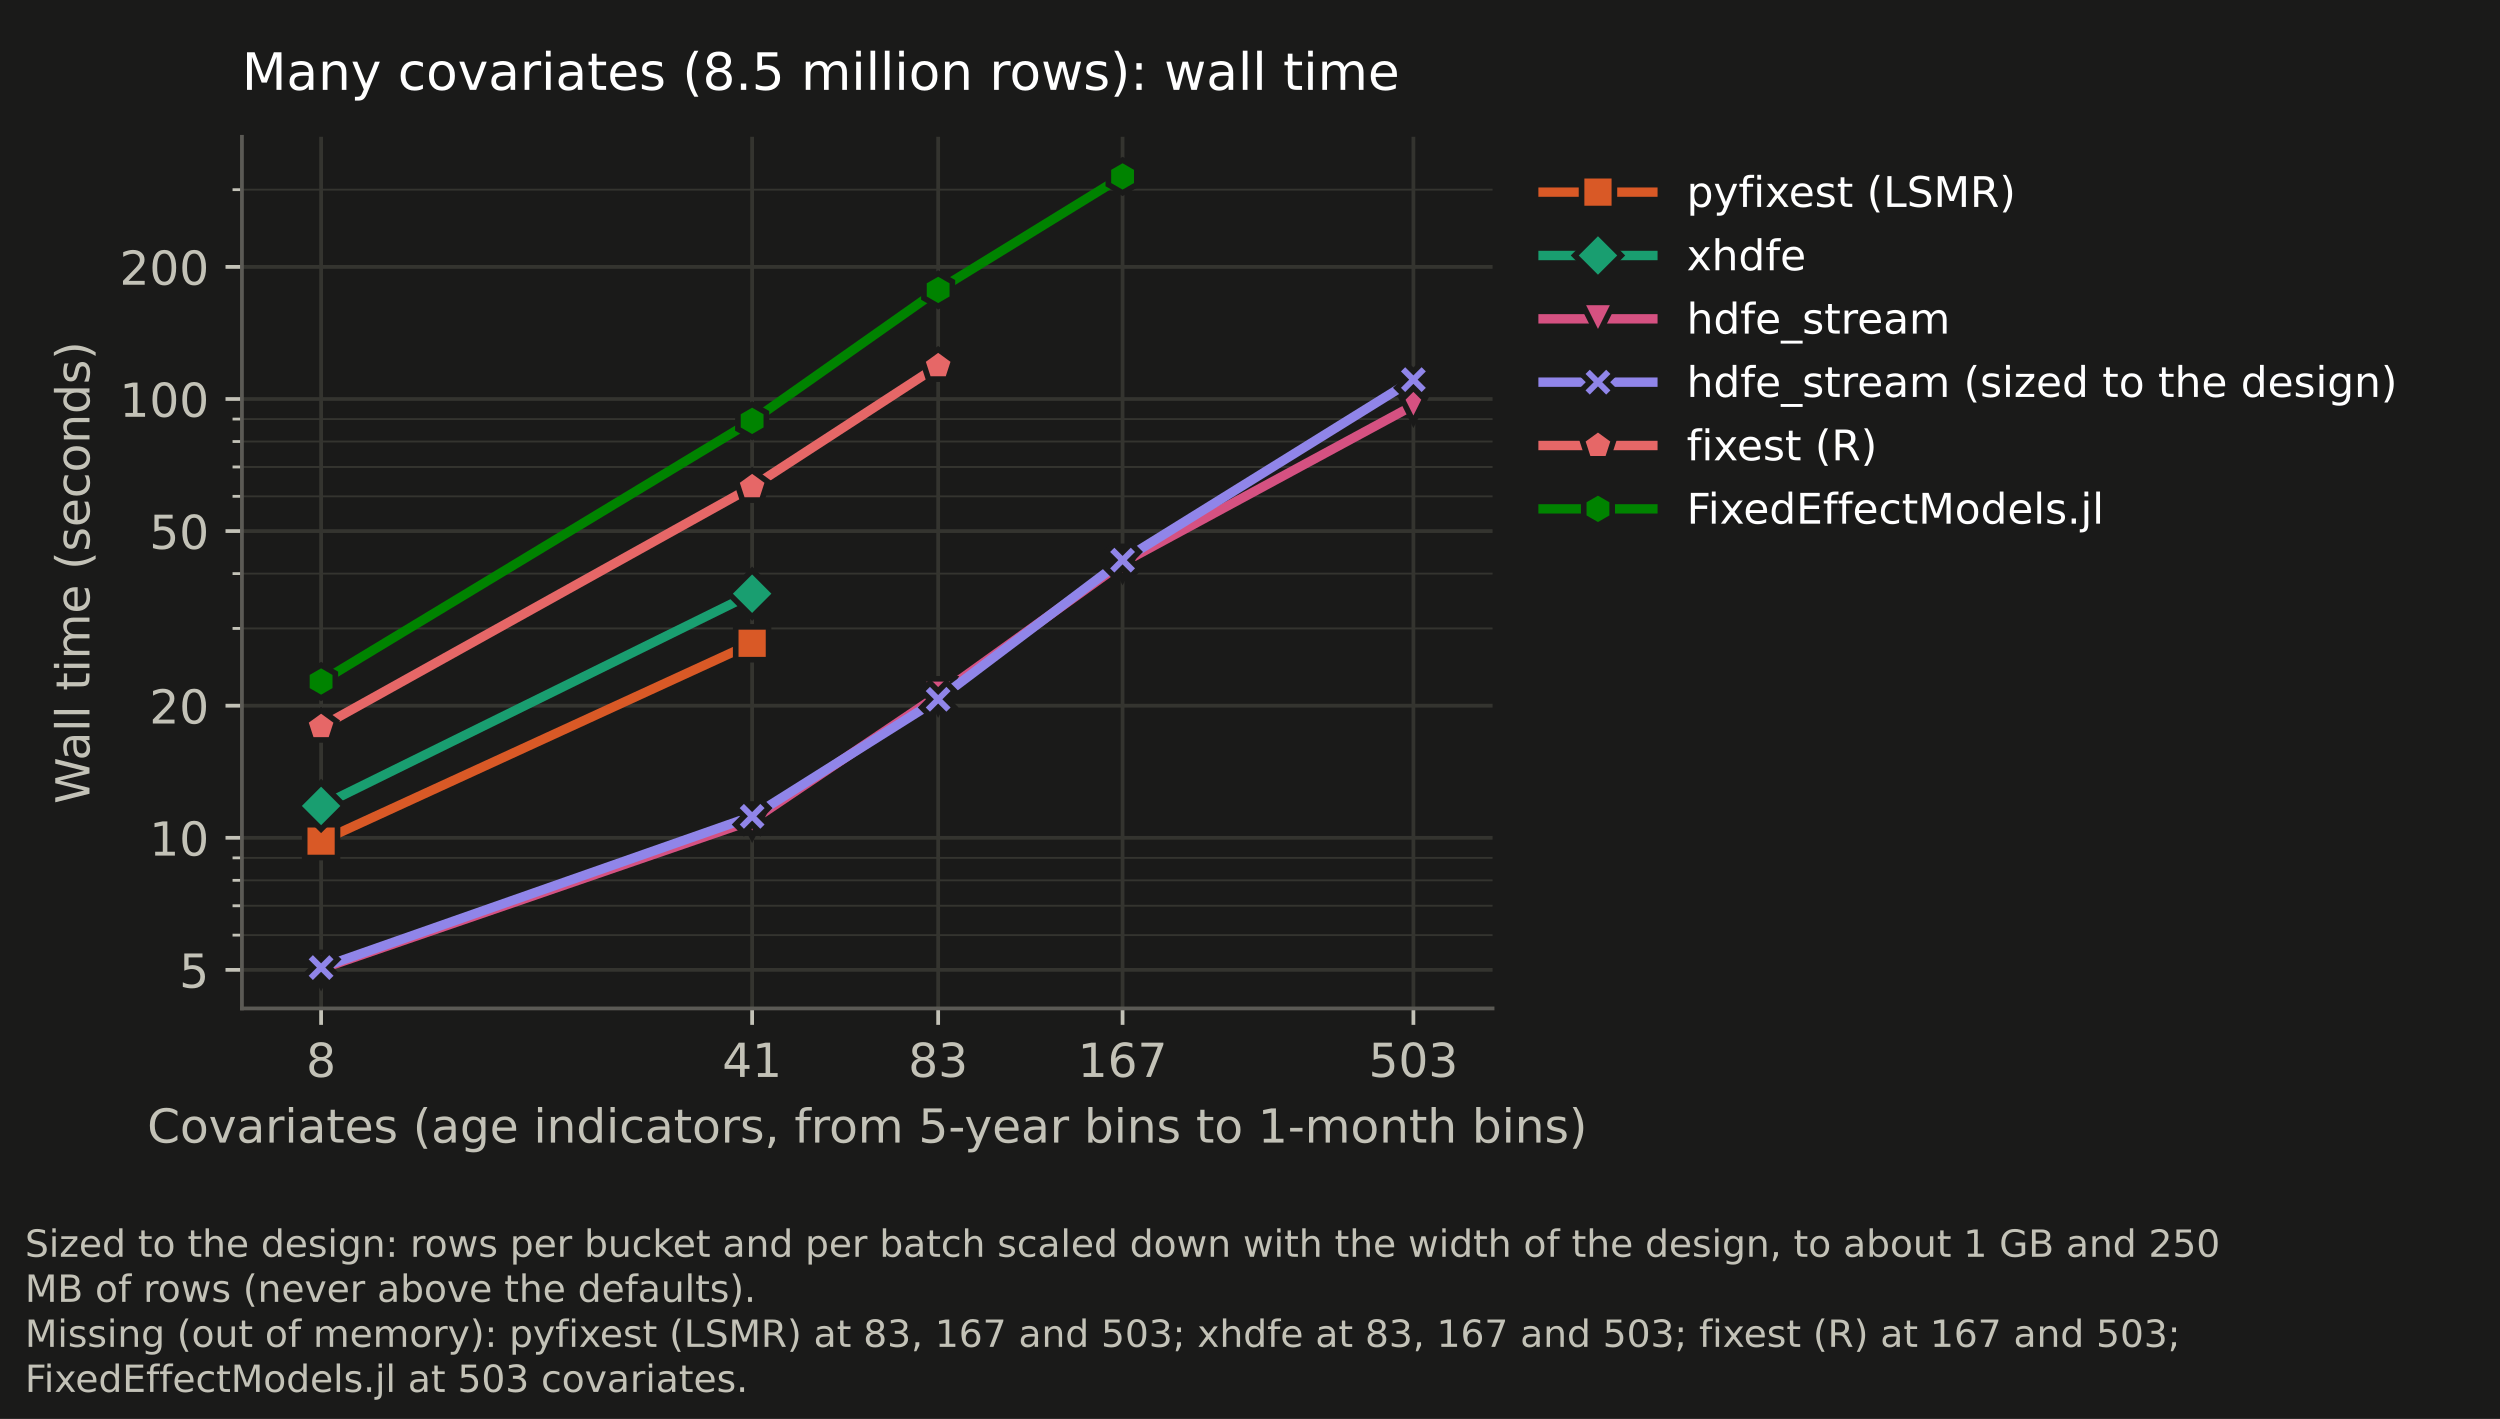
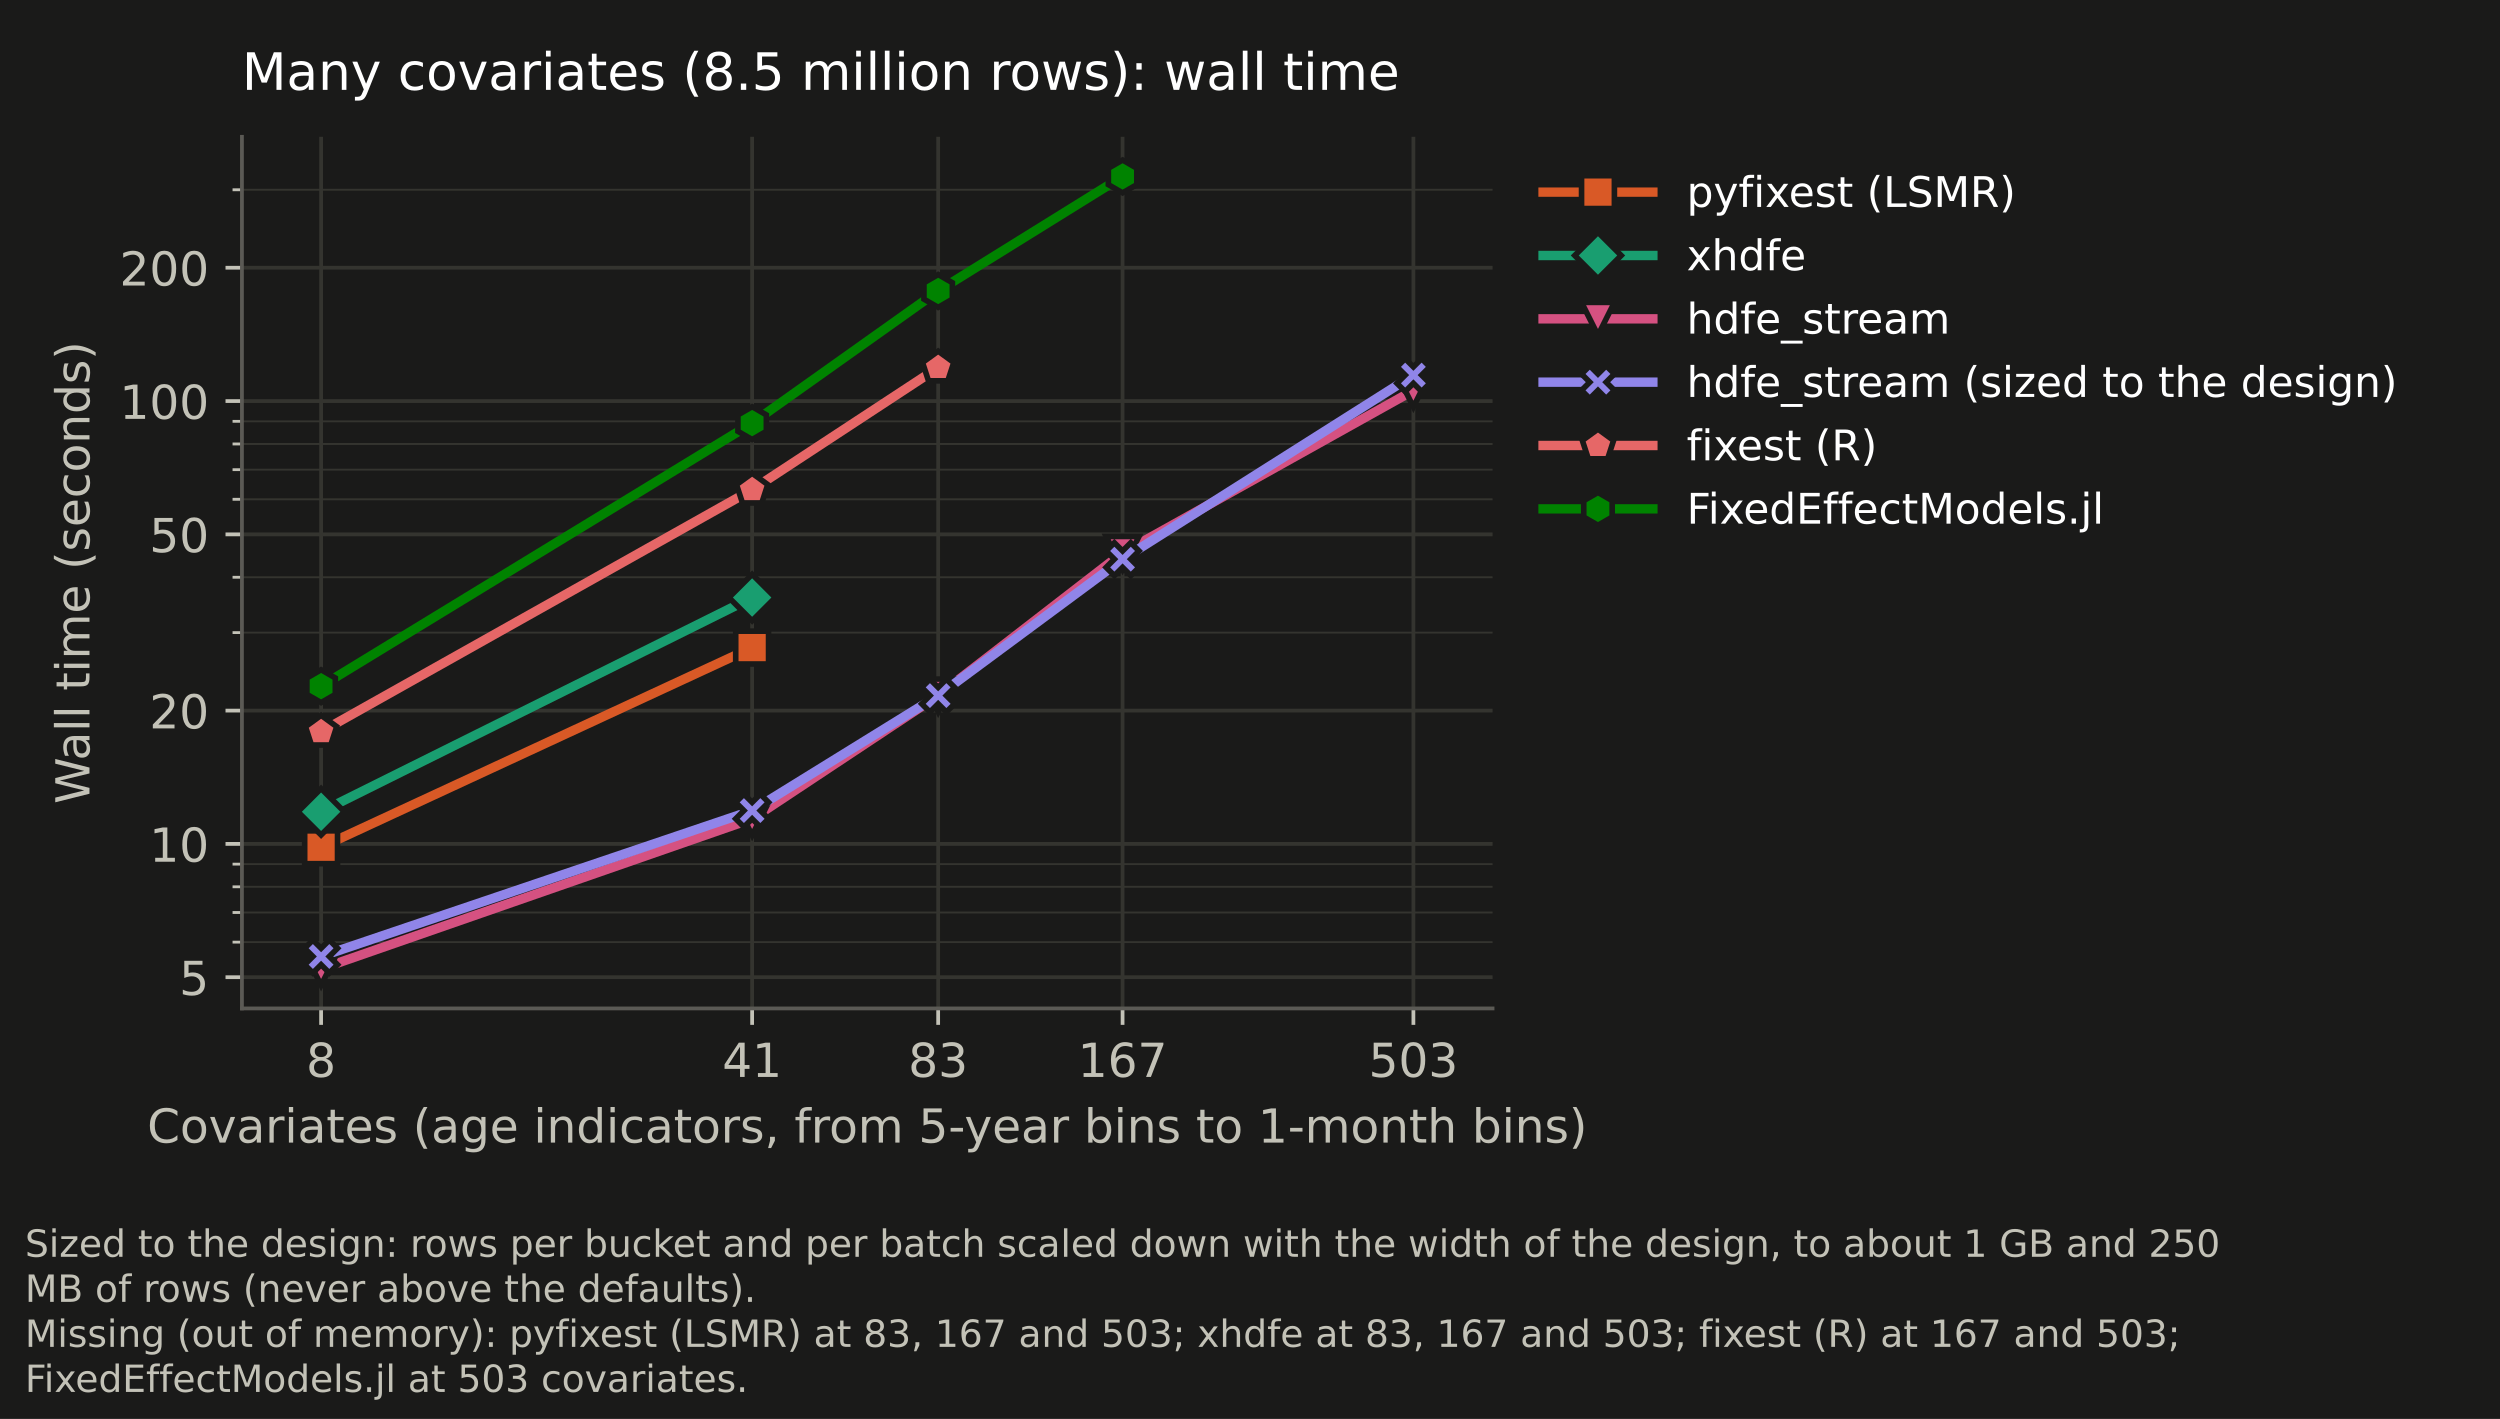
<svg xmlns="http://www.w3.org/2000/svg" xmlns:xlink="http://www.w3.org/1999/xlink" width="532.8pt" height="302.4pt" viewBox="0 0 532.8 302.4" version="1.1">
  <defs>
    <style type="text/css">*{stroke-linejoin: round; stroke-linecap: butt}</style>
  </defs>
  <g id="figure_1">
    <g id="patch_1">
      <path d="M 0 302.4  L 532.8 302.4  L 532.8 0  L 0 0  z " style="fill: #1a1a19" />
    </g>
    <g id="axes_1">
      <g id="patch_2">
        <path d="M 51.562 214.918  L 318.093 214.918  L 318.093 29.157  L 51.562 29.157  z " style="fill: #1a1a19" />
      </g>
      <g id="matplotlib.axis_1">
        <g id="xtick_1">
          <g id="line2d_1">
            <path d="M 68.432 214.918  L 68.432 29.157  " clip-path="url(#p03c6404859)" style="fill: none; stroke: #34342f; stroke-width: 0.8; stroke-linecap: square" />
          </g>
          <g id="line2d_2">
            <defs>
              <path id="m5e53d894cf" d="M 0 0  L 0 3.5  " style="stroke: #c3c2b7; stroke-width: 0.8" />
            </defs>
            <g>
              <use xlink:href="#m5e53d894cf" x="68.432" y="214.918" style="fill: #c3c2b7; stroke: #c3c2b7; stroke-width: 0.8" />
            </g>
          </g>
          <g id="text_1">
            <text style="font-size: 10px; font-family: 'DejaVu Sans', 'Bitstream Vera Sans', 'Computer Modern Sans Serif', 'Lucida Grande', 'Verdana', 'Geneva', 'Lucid', 'Arial', 'Helvetica', 'Avant Garde', sans-serif; text-anchor: middle; fill: #c3c2b7" x="68.432" y="229.515" transform="rotate(-0 68.43244 229.5153)">8</text>
          </g>
        </g>
        <g id="xtick_2">
          <g id="line2d_3">
            <path d="M 160.294 214.918  L 160.294 29.157  " clip-path="url(#p03c6404859)" style="fill: none; stroke: #34342f; stroke-width: 0.8; stroke-linecap: square" />
          </g>
          <g id="line2d_4">
            <g>
              <use xlink:href="#m5e53d894cf" x="160.294" y="214.918" style="fill: #c3c2b7; stroke: #c3c2b7; stroke-width: 0.8" />
            </g>
          </g>
          <g id="text_2">
            <text style="font-size: 10px; font-family: 'DejaVu Sans', 'Bitstream Vera Sans', 'Computer Modern Sans Serif', 'Lucida Grande', 'Verdana', 'Geneva', 'Lucid', 'Arial', 'Helvetica', 'Avant Garde', sans-serif; text-anchor: middle; fill: #c3c2b7" x="160.294" y="229.515" transform="rotate(-0 160.2935 229.5153)">41</text>
          </g>
        </g>
        <g id="xtick_3">
          <g id="line2d_5">
            <path d="M 199.94 214.918  L 199.94 29.157  " clip-path="url(#p03c6404859)" style="fill: none; stroke: #34342f; stroke-width: 0.8; stroke-linecap: square" />
          </g>
          <g id="line2d_6">
            <g>
              <use xlink:href="#m5e53d894cf" x="199.94" y="214.918" style="fill: #c3c2b7; stroke: #c3c2b7; stroke-width: 0.8" />
            </g>
          </g>
          <g id="text_3">
            <text style="font-size: 10px; font-family: 'DejaVu Sans', 'Bitstream Vera Sans', 'Computer Modern Sans Serif', 'Lucida Grande', 'Verdana', 'Geneva', 'Lucid', 'Arial', 'Helvetica', 'Avant Garde', sans-serif; text-anchor: middle; fill: #c3c2b7" x="199.94" y="229.515" transform="rotate(-0 199.9396 229.5153)">83</text>
          </g>
        </g>
        <g id="xtick_4">
          <g id="line2d_7">
            <path d="M 239.242 214.918  L 239.242 29.157  " clip-path="url(#p03c6404859)" style="fill: none; stroke: #34342f; stroke-width: 0.8; stroke-linecap: square" />
          </g>
          <g id="line2d_8">
            <g>
              <use xlink:href="#m5e53d894cf" x="239.242" y="214.918" style="fill: #c3c2b7; stroke: #c3c2b7; stroke-width: 0.8" />
            </g>
          </g>
          <g id="text_4">
            <text style="font-size: 10px; font-family: 'DejaVu Sans', 'Bitstream Vera Sans', 'Computer Modern Sans Serif', 'Lucida Grande', 'Verdana', 'Geneva', 'Lucid', 'Arial', 'Helvetica', 'Avant Garde', sans-serif; text-anchor: middle; fill: #c3c2b7" x="239.242" y="229.515" transform="rotate(-0 239.2418 229.5153)">167</text>
          </g>
        </g>
        <g id="xtick_5">
          <g id="line2d_9">
            <path d="M 301.223 214.918  L 301.223 29.157  " clip-path="url(#p03c6404859)" style="fill: none; stroke: #34342f; stroke-width: 0.8; stroke-linecap: square" />
          </g>
          <g id="line2d_10">
            <g>
              <use xlink:href="#m5e53d894cf" x="301.223" y="214.918" style="fill: #c3c2b7; stroke: #c3c2b7; stroke-width: 0.8" />
            </g>
          </g>
          <g id="text_5">
            <text style="font-size: 10px; font-family: 'DejaVu Sans', 'Bitstream Vera Sans', 'Computer Modern Sans Serif', 'Lucida Grande', 'Verdana', 'Geneva', 'Lucid', 'Arial', 'Helvetica', 'Avant Garde', sans-serif; text-anchor: middle; fill: #c3c2b7" x="301.223" y="229.515" transform="rotate(-0 301.2232 229.5153)">503</text>
          </g>
        </g>
        <g id="text_6">
          <text style="font-size: 10px; font-family: 'DejaVu Sans', 'Bitstream Vera Sans', 'Computer Modern Sans Serif', 'Lucida Grande', 'Verdana', 'Geneva', 'Lucid', 'Arial', 'Helvetica', 'Avant Garde', sans-serif; text-anchor: middle; fill: #c3c2b7" x="184.828" y="243.516" transform="rotate(-0 184.8278 243.5161)">Covariates (age indicators, from 5-year bins to 1-month bins)</text>
        </g>
      </g>
      <g id="matplotlib.axis_2">
        <g id="ytick_1">
          <g id="line2d_11">
-             <path d="M 51.562 206.701  L 318.093 206.701  " clip-path="url(#p03c6404859)" style="fill: none; stroke: #34342f; stroke-width: 0.8; stroke-linecap: square" />
+             <path d="M 51.562 208.263  L 318.093 208.263  " clip-path="url(#p03c6404859)" style="fill: none; stroke: #34342f; stroke-width: 0.8; stroke-linecap: square" />
          </g>
          <g id="line2d_12">
            <defs>
              <path id="m9ad4db9a4c" d="M 0 0  L -3.5 0  " style="stroke: #c3c2b7; stroke-width: 0.8" />
            </defs>
            <g>
-               <use xlink:href="#m9ad4db9a4c" x="51.562" y="206.701" style="fill: #c3c2b7; stroke: #c3c2b7; stroke-width: 0.8" />
+               <use xlink:href="#m9ad4db9a4c" x="51.562" y="208.263" style="fill: #c3c2b7; stroke: #c3c2b7; stroke-width: 0.8" />
            </g>
          </g>
          <g id="text_7">
-             <text style="font-size: 10px; font-family: 'DejaVu Sans', 'Bitstream Vera Sans', 'Computer Modern Sans Serif', 'Lucida Grande', 'Verdana', 'Geneva', 'Lucid', 'Arial', 'Helvetica', 'Avant Garde', sans-serif; text-anchor: end; fill: #c3c2b7" x="44.562" y="210.5" transform="rotate(-0 44.56234 210.4996)">5</text>
+             <text style="font-size: 10px; font-family: 'DejaVu Sans', 'Bitstream Vera Sans', 'Computer Modern Sans Serif', 'Lucida Grande', 'Verdana', 'Geneva', 'Lucid', 'Arial', 'Helvetica', 'Avant Garde', sans-serif; text-anchor: end; fill: #c3c2b7" x="44.562" y="212.061" transform="rotate(-0 44.56234 212.0613)">5</text>
          </g>
        </g>
        <g id="ytick_2">
          <g id="line2d_13">
-             <path d="M 51.562 178.55  L 318.093 178.55  " clip-path="url(#p03c6404859)" style="fill: none; stroke: #34342f; stroke-width: 0.8; stroke-linecap: square" />
+             <path d="M 51.562 179.851  L 318.093 179.851  " clip-path="url(#p03c6404859)" style="fill: none; stroke: #34342f; stroke-width: 0.8; stroke-linecap: square" />
          </g>
          <g id="line2d_14">
            <g>
-               <use xlink:href="#m9ad4db9a4c" x="51.562" y="178.55" style="fill: #c3c2b7; stroke: #c3c2b7; stroke-width: 0.8" />
+               <use xlink:href="#m9ad4db9a4c" x="51.562" y="179.851" style="fill: #c3c2b7; stroke: #c3c2b7; stroke-width: 0.8" />
            </g>
          </g>
          <g id="text_8">
-             <text style="font-size: 10px; font-family: 'DejaVu Sans', 'Bitstream Vera Sans', 'Computer Modern Sans Serif', 'Lucida Grande', 'Verdana', 'Geneva', 'Lucid', 'Arial', 'Helvetica', 'Avant Garde', sans-serif; text-anchor: end; fill: #c3c2b7" x="44.562" y="182.349" transform="rotate(-0 44.56234 182.3486)">10</text>
+             <text style="font-size: 10px; font-family: 'DejaVu Sans', 'Bitstream Vera Sans', 'Computer Modern Sans Serif', 'Lucida Grande', 'Verdana', 'Geneva', 'Lucid', 'Arial', 'Helvetica', 'Avant Garde', sans-serif; text-anchor: end; fill: #c3c2b7" x="44.562" y="183.65" transform="rotate(-0 44.56234 183.6503)">10</text>
          </g>
        </g>
        <g id="ytick_3">
          <g id="line2d_15">
-             <path d="M 51.562 150.399  L 318.093 150.399  " clip-path="url(#p03c6404859)" style="fill: none; stroke: #34342f; stroke-width: 0.8; stroke-linecap: square" />
+             <path d="M 51.562 151.44  L 318.093 151.44  " clip-path="url(#p03c6404859)" style="fill: none; stroke: #34342f; stroke-width: 0.8; stroke-linecap: square" />
          </g>
          <g id="line2d_16">
            <g>
-               <use xlink:href="#m9ad4db9a4c" x="51.562" y="150.399" style="fill: #c3c2b7; stroke: #c3c2b7; stroke-width: 0.8" />
+               <use xlink:href="#m9ad4db9a4c" x="51.562" y="151.44" style="fill: #c3c2b7; stroke: #c3c2b7; stroke-width: 0.8" />
            </g>
          </g>
          <g id="text_9">
-             <text style="font-size: 10px; font-family: 'DejaVu Sans', 'Bitstream Vera Sans', 'Computer Modern Sans Serif', 'Lucida Grande', 'Verdana', 'Geneva', 'Lucid', 'Arial', 'Helvetica', 'Avant Garde', sans-serif; text-anchor: end; fill: #c3c2b7" x="44.562" y="154.198" transform="rotate(-0 44.56234 154.1975)">20</text>
+             <text style="font-size: 10px; font-family: 'DejaVu Sans', 'Bitstream Vera Sans', 'Computer Modern Sans Serif', 'Lucida Grande', 'Verdana', 'Geneva', 'Lucid', 'Arial', 'Helvetica', 'Avant Garde', sans-serif; text-anchor: end; fill: #c3c2b7" x="44.562" y="155.239" transform="rotate(-0 44.56234 155.2393)">20</text>
          </g>
        </g>
        <g id="ytick_4">
          <g id="line2d_17">
-             <path d="M 51.562 113.185  L 318.093 113.185  " clip-path="url(#p03c6404859)" style="fill: none; stroke: #34342f; stroke-width: 0.8; stroke-linecap: square" />
+             <path d="M 51.562 113.883  L 318.093 113.883  " clip-path="url(#p03c6404859)" style="fill: none; stroke: #34342f; stroke-width: 0.8; stroke-linecap: square" />
          </g>
          <g id="line2d_18">
            <g>
-               <use xlink:href="#m9ad4db9a4c" x="51.562" y="113.185" style="fill: #c3c2b7; stroke: #c3c2b7; stroke-width: 0.8" />
+               <use xlink:href="#m9ad4db9a4c" x="51.562" y="113.883" style="fill: #c3c2b7; stroke: #c3c2b7; stroke-width: 0.8" />
            </g>
          </g>
          <g id="text_10">
-             <text style="font-size: 10px; font-family: 'DejaVu Sans', 'Bitstream Vera Sans', 'Computer Modern Sans Serif', 'Lucida Grande', 'Verdana', 'Geneva', 'Lucid', 'Arial', 'Helvetica', 'Avant Garde', sans-serif; text-anchor: end; fill: #c3c2b7" x="44.562" y="116.984" transform="rotate(-0 44.56234 116.9839)">50</text>
+             <text style="font-size: 10px; font-family: 'DejaVu Sans', 'Bitstream Vera Sans', 'Computer Modern Sans Serif', 'Lucida Grande', 'Verdana', 'Geneva', 'Lucid', 'Arial', 'Helvetica', 'Avant Garde', sans-serif; text-anchor: end; fill: #c3c2b7" x="44.562" y="117.682" transform="rotate(-0 44.56234 117.6819)">50</text>
          </g>
        </g>
        <g id="ytick_5">
          <g id="line2d_19">
-             <path d="M 51.562 85.034  L 318.093 85.034  " clip-path="url(#p03c6404859)" style="fill: none; stroke: #34342f; stroke-width: 0.8; stroke-linecap: square" />
+             <path d="M 51.562 85.472  L 318.093 85.472  " clip-path="url(#p03c6404859)" style="fill: none; stroke: #34342f; stroke-width: 0.8; stroke-linecap: square" />
          </g>
          <g id="line2d_20">
            <g>
-               <use xlink:href="#m9ad4db9a4c" x="51.562" y="85.034" style="fill: #c3c2b7; stroke: #c3c2b7; stroke-width: 0.8" />
+               <use xlink:href="#m9ad4db9a4c" x="51.562" y="85.472" style="fill: #c3c2b7; stroke: #c3c2b7; stroke-width: 0.8" />
            </g>
          </g>
          <g id="text_11">
-             <text style="font-size: 10px; font-family: 'DejaVu Sans', 'Bitstream Vera Sans', 'Computer Modern Sans Serif', 'Lucida Grande', 'Verdana', 'Geneva', 'Lucid', 'Arial', 'Helvetica', 'Avant Garde', sans-serif; text-anchor: end; fill: #c3c2b7" x="44.562" y="88.833" transform="rotate(-0 44.56234 88.83284)">100</text>
+             <text style="font-size: 10px; font-family: 'DejaVu Sans', 'Bitstream Vera Sans', 'Computer Modern Sans Serif', 'Lucida Grande', 'Verdana', 'Geneva', 'Lucid', 'Arial', 'Helvetica', 'Avant Garde', sans-serif; text-anchor: end; fill: #c3c2b7" x="44.562" y="89.271" transform="rotate(-0 44.56234 89.2709)">100</text>
          </g>
        </g>
        <g id="ytick_6">
          <g id="line2d_21">
-             <path d="M 51.562 56.883  L 318.093 56.883  " clip-path="url(#p03c6404859)" style="fill: none; stroke: #34342f; stroke-width: 0.8; stroke-linecap: square" />
+             <path d="M 51.562 57.061  L 318.093 57.061  " clip-path="url(#p03c6404859)" style="fill: none; stroke: #34342f; stroke-width: 0.8; stroke-linecap: square" />
          </g>
          <g id="line2d_22">
            <g>
-               <use xlink:href="#m9ad4db9a4c" x="51.562" y="56.883" style="fill: #c3c2b7; stroke: #c3c2b7; stroke-width: 0.8" />
+               <use xlink:href="#m9ad4db9a4c" x="51.562" y="57.061" style="fill: #c3c2b7; stroke: #c3c2b7; stroke-width: 0.8" />
            </g>
          </g>
          <g id="text_12">
-             <text style="font-size: 10px; font-family: 'DejaVu Sans', 'Bitstream Vera Sans', 'Computer Modern Sans Serif', 'Lucida Grande', 'Verdana', 'Geneva', 'Lucid', 'Arial', 'Helvetica', 'Avant Garde', sans-serif; text-anchor: end; fill: #c3c2b7" x="44.562" y="60.682" transform="rotate(-0 44.56234 60.6818)">200</text>
+             <text style="font-size: 10px; font-family: 'DejaVu Sans', 'Bitstream Vera Sans', 'Computer Modern Sans Serif', 'Lucida Grande', 'Verdana', 'Geneva', 'Lucid', 'Arial', 'Helvetica', 'Avant Garde', sans-serif; text-anchor: end; fill: #c3c2b7" x="44.562" y="60.86" transform="rotate(-0 44.56234 60.85987)">200</text>
          </g>
        </g>
        <g id="ytick_7">
          <g id="line2d_23">
-             <path d="M 51.562 199.296  L 318.093 199.296  " clip-path="url(#p03c6404859)" style="fill: none; stroke: #34342f; stroke-width: 0.4; stroke-linecap: square" />
+             <path d="M 51.562 200.789  L 318.093 200.789  " clip-path="url(#p03c6404859)" style="fill: none; stroke: #34342f; stroke-width: 0.4; stroke-linecap: square" />
          </g>
          <g id="line2d_24">
            <defs>
              <path id="m36811fcc21" d="M 0 0  L -2 0  " style="stroke: #c3c2b7; stroke-width: 0.6" />
            </defs>
            <g>
-               <use xlink:href="#m36811fcc21" x="51.562" y="199.296" style="fill: #c3c2b7; stroke: #c3c2b7; stroke-width: 0.6" />
+               <use xlink:href="#m36811fcc21" x="51.562" y="200.789" style="fill: #c3c2b7; stroke: #c3c2b7; stroke-width: 0.6" />
            </g>
          </g>
        </g>
        <g id="ytick_8">
          <g id="line2d_25">
-             <path d="M 51.562 193.036  L 318.093 193.036  " clip-path="url(#p03c6404859)" style="fill: none; stroke: #34342f; stroke-width: 0.4; stroke-linecap: square" />
+             <path d="M 51.562 194.471  L 318.093 194.471  " clip-path="url(#p03c6404859)" style="fill: none; stroke: #34342f; stroke-width: 0.4; stroke-linecap: square" />
          </g>
          <g id="line2d_26">
            <g>
-               <use xlink:href="#m36811fcc21" x="51.562" y="193.036" style="fill: #c3c2b7; stroke: #c3c2b7; stroke-width: 0.6" />
+               <use xlink:href="#m36811fcc21" x="51.562" y="194.471" style="fill: #c3c2b7; stroke: #c3c2b7; stroke-width: 0.6" />
            </g>
          </g>
        </g>
        <g id="ytick_9">
          <g id="line2d_27">
-             <path d="M 51.562 187.612  L 318.093 187.612  " clip-path="url(#p03c6404859)" style="fill: none; stroke: #34342f; stroke-width: 0.4; stroke-linecap: square" />
+             <path d="M 51.562 188.998  L 318.093 188.998  " clip-path="url(#p03c6404859)" style="fill: none; stroke: #34342f; stroke-width: 0.4; stroke-linecap: square" />
          </g>
          <g id="line2d_28">
            <g>
-               <use xlink:href="#m36811fcc21" x="51.562" y="187.612" style="fill: #c3c2b7; stroke: #c3c2b7; stroke-width: 0.6" />
+               <use xlink:href="#m36811fcc21" x="51.562" y="188.998" style="fill: #c3c2b7; stroke: #c3c2b7; stroke-width: 0.6" />
            </g>
          </g>
        </g>
        <g id="ytick_10">
          <g id="line2d_29">
-             <path d="M 51.562 182.829  L 318.093 182.829  " clip-path="url(#p03c6404859)" style="fill: none; stroke: #34342f; stroke-width: 0.4; stroke-linecap: square" />
+             <path d="M 51.562 184.17  L 318.093 184.17  " clip-path="url(#p03c6404859)" style="fill: none; stroke: #34342f; stroke-width: 0.4; stroke-linecap: square" />
          </g>
          <g id="line2d_30">
            <g>
-               <use xlink:href="#m36811fcc21" x="51.562" y="182.829" style="fill: #c3c2b7; stroke: #c3c2b7; stroke-width: 0.6" />
+               <use xlink:href="#m36811fcc21" x="51.562" y="184.17" style="fill: #c3c2b7; stroke: #c3c2b7; stroke-width: 0.6" />
            </g>
          </g>
        </g>
        <g id="ytick_11">
          <g id="line2d_31">
-             <path d="M 51.562 133.931  L 318.093 133.931  " clip-path="url(#p03c6404859)" style="fill: none; stroke: #34342f; stroke-width: 0.4; stroke-linecap: square" />
+             <path d="M 51.562 134.821  L 318.093 134.821  " clip-path="url(#p03c6404859)" style="fill: none; stroke: #34342f; stroke-width: 0.4; stroke-linecap: square" />
          </g>
          <g id="line2d_32">
            <g>
-               <use xlink:href="#m36811fcc21" x="51.562" y="133.931" style="fill: #c3c2b7; stroke: #c3c2b7; stroke-width: 0.6" />
+               <use xlink:href="#m36811fcc21" x="51.562" y="134.821" style="fill: #c3c2b7; stroke: #c3c2b7; stroke-width: 0.6" />
            </g>
          </g>
        </g>
        <g id="ytick_12">
          <g id="line2d_33">
-             <path d="M 51.562 122.248  L 318.093 122.248  " clip-path="url(#p03c6404859)" style="fill: none; stroke: #34342f; stroke-width: 0.4; stroke-linecap: square" />
+             <path d="M 51.562 123.029  L 318.093 123.029  " clip-path="url(#p03c6404859)" style="fill: none; stroke: #34342f; stroke-width: 0.4; stroke-linecap: square" />
          </g>
          <g id="line2d_34">
            <g>
-               <use xlink:href="#m36811fcc21" x="51.562" y="122.248" style="fill: #c3c2b7; stroke: #c3c2b7; stroke-width: 0.6" />
+               <use xlink:href="#m36811fcc21" x="51.562" y="123.029" style="fill: #c3c2b7; stroke: #c3c2b7; stroke-width: 0.6" />
            </g>
          </g>
        </g>
        <g id="ytick_13">
          <g id="line2d_35">
-             <path d="M 51.562 105.78  L 318.093 105.78  " clip-path="url(#p03c6404859)" style="fill: none; stroke: #34342f; stroke-width: 0.4; stroke-linecap: square" />
+             <path d="M 51.562 106.41  L 318.093 106.41  " clip-path="url(#p03c6404859)" style="fill: none; stroke: #34342f; stroke-width: 0.4; stroke-linecap: square" />
          </g>
          <g id="line2d_36">
            <g>
-               <use xlink:href="#m36811fcc21" x="51.562" y="105.78" style="fill: #c3c2b7; stroke: #c3c2b7; stroke-width: 0.6" />
+               <use xlink:href="#m36811fcc21" x="51.562" y="106.41" style="fill: #c3c2b7; stroke: #c3c2b7; stroke-width: 0.6" />
            </g>
          </g>
        </g>
        <g id="ytick_14">
          <g id="line2d_37">
-             <path d="M 51.562 99.52  L 318.093 99.52  " clip-path="url(#p03c6404859)" style="fill: none; stroke: #34342f; stroke-width: 0.4; stroke-linecap: square" />
+             <path d="M 51.562 100.092  L 318.093 100.092  " clip-path="url(#p03c6404859)" style="fill: none; stroke: #34342f; stroke-width: 0.4; stroke-linecap: square" />
          </g>
          <g id="line2d_38">
            <g>
-               <use xlink:href="#m36811fcc21" x="51.562" y="99.52" style="fill: #c3c2b7; stroke: #c3c2b7; stroke-width: 0.6" />
+               <use xlink:href="#m36811fcc21" x="51.562" y="100.092" style="fill: #c3c2b7; stroke: #c3c2b7; stroke-width: 0.6" />
            </g>
          </g>
        </g>
        <g id="ytick_15">
          <g id="line2d_39">
-             <path d="M 51.562 94.097  L 318.093 94.097  " clip-path="url(#p03c6404859)" style="fill: none; stroke: #34342f; stroke-width: 0.4; stroke-linecap: square" />
+             <path d="M 51.562 94.618  L 318.093 94.618  " clip-path="url(#p03c6404859)" style="fill: none; stroke: #34342f; stroke-width: 0.4; stroke-linecap: square" />
          </g>
          <g id="line2d_40">
            <g>
-               <use xlink:href="#m36811fcc21" x="51.562" y="94.097" style="fill: #c3c2b7; stroke: #c3c2b7; stroke-width: 0.6" />
+               <use xlink:href="#m36811fcc21" x="51.562" y="94.618" style="fill: #c3c2b7; stroke: #c3c2b7; stroke-width: 0.6" />
            </g>
          </g>
        </g>
        <g id="ytick_16">
          <g id="line2d_41">
-             <path d="M 51.562 89.313  L 318.093 89.313  " clip-path="url(#p03c6404859)" style="fill: none; stroke: #34342f; stroke-width: 0.4; stroke-linecap: square" />
+             <path d="M 51.562 89.791  L 318.093 89.791  " clip-path="url(#p03c6404859)" style="fill: none; stroke: #34342f; stroke-width: 0.4; stroke-linecap: square" />
          </g>
          <g id="line2d_42">
            <g>
-               <use xlink:href="#m36811fcc21" x="51.562" y="89.313" style="fill: #c3c2b7; stroke: #c3c2b7; stroke-width: 0.6" />
+               <use xlink:href="#m36811fcc21" x="51.562" y="89.791" style="fill: #c3c2b7; stroke: #c3c2b7; stroke-width: 0.6" />
            </g>
          </g>
        </g>
        <g id="ytick_17">
          <g id="line2d_43">
-             <path d="M 51.562 40.416  L 318.093 40.416  " clip-path="url(#p03c6404859)" style="fill: none; stroke: #34342f; stroke-width: 0.4; stroke-linecap: square" />
+             <path d="M 51.562 40.442  L 318.093 40.442  " clip-path="url(#p03c6404859)" style="fill: none; stroke: #34342f; stroke-width: 0.4; stroke-linecap: square" />
          </g>
          <g id="line2d_44">
            <g>
-               <use xlink:href="#m36811fcc21" x="51.562" y="40.416" style="fill: #c3c2b7; stroke: #c3c2b7; stroke-width: 0.6" />
+               <use xlink:href="#m36811fcc21" x="51.562" y="40.442" style="fill: #c3c2b7; stroke: #c3c2b7; stroke-width: 0.6" />
            </g>
          </g>
        </g>
        <g id="text_13">
          <text style="font-size: 10px; font-family: 'DejaVu Sans', 'Bitstream Vera Sans', 'Computer Modern Sans Serif', 'Lucida Grande', 'Verdana', 'Geneva', 'Lucid', 'Arial', 'Helvetica', 'Avant Garde', sans-serif; text-anchor: middle; fill: #c3c2b7" x="19.073" y="122.038" transform="rotate(-90 19.0725 122.0375)">Wall time (seconds)</text>
        </g>
      </g>
      <g id="patch_3">
        <path d="M 51.562 214.918  L 51.562 29.157  " style="fill: none; stroke: #5b5a55; stroke-width: 0.8; stroke-linejoin: miter; stroke-linecap: square" />
      </g>
      <g id="patch_4">
        <path d="M 51.562 214.918  L 318.093 214.918  " style="fill: none; stroke: #5b5a55; stroke-width: 0.8; stroke-linejoin: miter; stroke-linecap: square" />
      </g>
      <g id="line2d_45">
-         <path d="M 68.432 179.259  L 160.294 137.095  " clip-path="url(#p03c6404859)" style="fill: none; stroke: #d95926; stroke-width: 2; stroke-linecap: square" />
+         <path d="M 68.432 180.567  L 160.294 138.014  " clip-path="url(#p03c6404859)" style="fill: none; stroke: #d95926; stroke-width: 2; stroke-linecap: square" />
        <defs>
          <path id="m72b074f4e4" d="M -3.5 3.5  L 3.5 3.5  L 3.5 -3.5  L -3.5 -3.5  z " style="stroke: #1a1a19; stroke-width: 1.2; stroke-linejoin: miter" />
        </defs>
        <g clip-path="url(#p03c6404859)">
-           <use xlink:href="#m72b074f4e4" x="68.432" y="179.259" style="fill: #d95926; stroke: #1a1a19; stroke-width: 1.2; stroke-linejoin: miter" />
-           <use xlink:href="#m72b074f4e4" x="160.294" y="137.095" style="fill: #d95926; stroke: #1a1a19; stroke-width: 1.2; stroke-linejoin: miter" />
+           <use xlink:href="#m72b074f4e4" x="68.432" y="180.567" style="fill: #d95926; stroke: #1a1a19; stroke-width: 1.2; stroke-linejoin: miter" />
+           <use xlink:href="#m72b074f4e4" x="160.294" y="138.014" style="fill: #d95926; stroke: #1a1a19; stroke-width: 1.2; stroke-linejoin: miter" />
        </g>
      </g>
      <g id="line2d_46">
-         <path d="M 68.432 171.762  L 160.294 126.528  " clip-path="url(#p03c6404859)" style="fill: none; stroke: #199e70; stroke-width: 2; stroke-linecap: square" />
+         <path d="M 68.432 173.001  L 160.294 127.349  " clip-path="url(#p03c6404859)" style="fill: none; stroke: #199e70; stroke-width: 2; stroke-linecap: square" />
        <defs>
          <path id="mc92329f68a" d="M -0 4.95  L 4.95 0  L 0 -4.95  L -4.95 -0  z " style="stroke: #1a1a19; stroke-width: 1.2; stroke-linejoin: miter" />
        </defs>
        <g clip-path="url(#p03c6404859)">
-           <use xlink:href="#mc92329f68a" x="68.432" y="171.762" style="fill: #199e70; stroke: #1a1a19; stroke-width: 1.2; stroke-linejoin: miter" />
-           <use xlink:href="#mc92329f68a" x="160.294" y="126.528" style="fill: #199e70; stroke: #1a1a19; stroke-width: 1.2; stroke-linejoin: miter" />
+           <use xlink:href="#mc92329f68a" x="68.432" y="173.001" style="fill: #199e70; stroke: #1a1a19; stroke-width: 1.2; stroke-linejoin: miter" />
+           <use xlink:href="#mc92329f68a" x="160.294" y="127.349" style="fill: #199e70; stroke: #1a1a19; stroke-width: 1.2; stroke-linejoin: miter" />
        </g>
      </g>
      <g id="line2d_47">
-         <path d="M 68.432 206.474  L 160.294 174.853  L 199.94 148.163  L 239.242 119.934  L 301.223 86.395  " clip-path="url(#p03c6404859)" style="fill: none; stroke: #d55181; stroke-width: 2; stroke-linecap: square" />
+         <path d="M 68.432 206.474  L 160.294 174.513  L 199.94 148.22  L 239.242 117.821  L 301.223 83.225  " clip-path="url(#p03c6404859)" style="fill: none; stroke: #d55181; stroke-width: 2; stroke-linecap: square" />
        <defs>
          <path id="mc97f44e263" d="M -0 3.5  L 3.5 -3.5  L -3.5 -3.5  z " style="stroke: #1a1a19; stroke-width: 1.2; stroke-linejoin: miter" />
        </defs>
        <g clip-path="url(#p03c6404859)">
          <use xlink:href="#mc97f44e263" x="68.432" y="206.474" style="fill: #d55181; stroke: #1a1a19; stroke-width: 1.2; stroke-linejoin: miter" />
-           <use xlink:href="#mc97f44e263" x="160.294" y="174.853" style="fill: #d55181; stroke: #1a1a19; stroke-width: 1.2; stroke-linejoin: miter" />
-           <use xlink:href="#mc97f44e263" x="199.94" y="148.163" style="fill: #d55181; stroke: #1a1a19; stroke-width: 1.2; stroke-linejoin: miter" />
-           <use xlink:href="#mc97f44e263" x="239.242" y="119.934" style="fill: #d55181; stroke: #1a1a19; stroke-width: 1.2; stroke-linejoin: miter" />
-           <use xlink:href="#mc97f44e263" x="301.223" y="86.395" style="fill: #d55181; stroke: #1a1a19; stroke-width: 1.2; stroke-linejoin: miter" />
+           <use xlink:href="#mc97f44e263" x="160.294" y="174.513" style="fill: #d55181; stroke: #1a1a19; stroke-width: 1.2; stroke-linejoin: miter" />
+           <use xlink:href="#mc97f44e263" x="199.94" y="148.22" style="fill: #d55181; stroke: #1a1a19; stroke-width: 1.2; stroke-linejoin: miter" />
+           <use xlink:href="#mc97f44e263" x="239.242" y="117.821" style="fill: #d55181; stroke: #1a1a19; stroke-width: 1.2; stroke-linejoin: miter" />
+           <use xlink:href="#mc97f44e263" x="301.223" y="83.225" style="fill: #d55181; stroke: #1a1a19; stroke-width: 1.2; stroke-linejoin: miter" />
        </g>
      </g>
      <g id="line2d_48">
-         <path d="M 68.432 206.208  L 160.294 173.976  L 199.94 149.031  L 239.242 119.379  L 301.223 80.908  " clip-path="url(#p03c6404859)" style="fill: none; stroke: #9085e9; stroke-width: 2; stroke-linecap: square" />
+         <path d="M 68.432 203.845  L 160.294 172.749  L 199.94 148.246  L 239.242 119.17  L 301.223 79.939  " clip-path="url(#p03c6404859)" style="fill: none; stroke: #9085e9; stroke-width: 2; stroke-linecap: square" />
        <defs>
          <path id="mdfb906f3f3" d="M -1.75 3.5  L 0 1.75  L 1.75 3.5  L 3.5 1.75  L 1.75 0  L 3.5 -1.75  L 1.75 -3.5  L 0 -1.75  L -1.75 -3.5  L -3.5 -1.75  L -1.75 0  L -3.5 1.75  z " style="stroke: #1a1a19; stroke-width: 1.2; stroke-linejoin: miter" />
        </defs>
        <g clip-path="url(#p03c6404859)">
-           <use xlink:href="#mdfb906f3f3" x="68.432" y="206.208" style="fill: #9085e9; stroke: #1a1a19; stroke-width: 1.2; stroke-linejoin: miter" />
-           <use xlink:href="#mdfb906f3f3" x="160.294" y="173.976" style="fill: #9085e9; stroke: #1a1a19; stroke-width: 1.2; stroke-linejoin: miter" />
-           <use xlink:href="#mdfb906f3f3" x="199.94" y="149.031" style="fill: #9085e9; stroke: #1a1a19; stroke-width: 1.2; stroke-linejoin: miter" />
-           <use xlink:href="#mdfb906f3f3" x="239.242" y="119.379" style="fill: #9085e9; stroke: #1a1a19; stroke-width: 1.2; stroke-linejoin: miter" />
-           <use xlink:href="#mdfb906f3f3" x="301.223" y="80.908" style="fill: #9085e9; stroke: #1a1a19; stroke-width: 1.2; stroke-linejoin: miter" />
+           <use xlink:href="#mdfb906f3f3" x="68.432" y="203.845" style="fill: #9085e9; stroke: #1a1a19; stroke-width: 1.2; stroke-linejoin: miter" />
+           <use xlink:href="#mdfb906f3f3" x="160.294" y="172.749" style="fill: #9085e9; stroke: #1a1a19; stroke-width: 1.2; stroke-linejoin: miter" />
+           <use xlink:href="#mdfb906f3f3" x="199.94" y="148.246" style="fill: #9085e9; stroke: #1a1a19; stroke-width: 1.2; stroke-linejoin: miter" />
+           <use xlink:href="#mdfb906f3f3" x="239.242" y="119.17" style="fill: #9085e9; stroke: #1a1a19; stroke-width: 1.2; stroke-linejoin: miter" />
+           <use xlink:href="#mdfb906f3f3" x="301.223" y="79.939" style="fill: #9085e9; stroke: #1a1a19; stroke-width: 1.2; stroke-linejoin: miter" />
        </g>
      </g>
      <g id="line2d_49">
-         <path d="M 68.432 154.865  L 160.294 103.747  L 199.94 77.96  " clip-path="url(#p03c6404859)" style="fill: none; stroke: #e66767; stroke-width: 2; stroke-linecap: square" />
+         <path d="M 68.432 155.948  L 160.294 104.358  L 199.94 78.333  " clip-path="url(#p03c6404859)" style="fill: none; stroke: #e66767; stroke-width: 2; stroke-linecap: square" />
        <defs>
          <path id="mf6f554c175" d="M 0 -3.5  L -3.329 -1.082  L -2.057 2.832  L 2.057 2.832  L 3.329 -1.082  z " style="stroke: #1a1a19; stroke-width: 1.2; stroke-linejoin: miter" />
        </defs>
        <g clip-path="url(#p03c6404859)">
-           <use xlink:href="#mf6f554c175" x="68.432" y="154.865" style="fill: #e66767; stroke: #1a1a19; stroke-width: 1.2; stroke-linejoin: miter" />
-           <use xlink:href="#mf6f554c175" x="160.294" y="103.747" style="fill: #e66767; stroke: #1a1a19; stroke-width: 1.2; stroke-linejoin: miter" />
-           <use xlink:href="#mf6f554c175" x="199.94" y="77.96" style="fill: #e66767; stroke: #1a1a19; stroke-width: 1.2; stroke-linejoin: miter" />
+           <use xlink:href="#mf6f554c175" x="68.432" y="155.948" style="fill: #e66767; stroke: #1a1a19; stroke-width: 1.2; stroke-linejoin: miter" />
+           <use xlink:href="#mf6f554c175" x="160.294" y="104.358" style="fill: #e66767; stroke: #1a1a19; stroke-width: 1.2; stroke-linejoin: miter" />
+           <use xlink:href="#mf6f554c175" x="199.94" y="78.333" style="fill: #e66767; stroke: #1a1a19; stroke-width: 1.2; stroke-linejoin: miter" />
        </g>
      </g>
      <g id="line2d_50">
-         <path d="M 68.432 145.245  L 160.294 89.693  L 199.94 61.785  L 239.242 37.601  " clip-path="url(#p03c6404859)" style="fill: none; stroke: #008300; stroke-width: 2; stroke-linecap: square" />
+         <path d="M 68.432 146.239  L 160.294 90.174  L 199.94 62.008  L 239.242 37.601  " clip-path="url(#p03c6404859)" style="fill: none; stroke: #008300; stroke-width: 2; stroke-linecap: square" />
        <defs>
          <path id="m17040d37fc" d="M 0 -3.5  L -3.031 -1.75  L -3.031 1.75  L -0 3.5  L 3.031 1.75  L 3.031 -1.75  z " style="stroke: #1a1a19; stroke-width: 1.2; stroke-linejoin: miter" />
        </defs>
        <g clip-path="url(#p03c6404859)">
-           <use xlink:href="#m17040d37fc" x="68.432" y="145.245" style="fill: #008300; stroke: #1a1a19; stroke-width: 1.2; stroke-linejoin: miter" />
-           <use xlink:href="#m17040d37fc" x="160.294" y="89.693" style="fill: #008300; stroke: #1a1a19; stroke-width: 1.2; stroke-linejoin: miter" />
-           <use xlink:href="#m17040d37fc" x="199.94" y="61.785" style="fill: #008300; stroke: #1a1a19; stroke-width: 1.2; stroke-linejoin: miter" />
+           <use xlink:href="#m17040d37fc" x="68.432" y="146.239" style="fill: #008300; stroke: #1a1a19; stroke-width: 1.2; stroke-linejoin: miter" />
+           <use xlink:href="#m17040d37fc" x="160.294" y="90.174" style="fill: #008300; stroke: #1a1a19; stroke-width: 1.2; stroke-linejoin: miter" />
+           <use xlink:href="#m17040d37fc" x="199.94" y="62.008" style="fill: #008300; stroke: #1a1a19; stroke-width: 1.2; stroke-linejoin: miter" />
          <use xlink:href="#m17040d37fc" x="239.242" y="37.601" style="fill: #008300; stroke: #1a1a19; stroke-width: 1.2; stroke-linejoin: miter" />
        </g>
      </g>
      <g id="text_14">
        <text style="font-size: 11px; font-family: 'DejaVu Sans', 'Bitstream Vera Sans', 'Computer Modern Sans Serif', 'Lucida Grande', 'Verdana', 'Geneva', 'Lucid', 'Arial', 'Helvetica', 'Avant Garde', sans-serif; text-anchor: start; fill: #ffffff" x="51.562" y="19.157" transform="rotate(-0 51.56234 19.15742)">Many covariates (8.5 million rows): wall time</text>
      </g>
      <g id="legend_1">
        <g id="line2d_51">
          <path d="M 328.859 40.946  L 340.559 40.946  L 352.259 40.946  " style="fill: none; stroke: #d95926; stroke-width: 2; stroke-linecap: square" />
          <g>
            <use xlink:href="#m72b074f4e4" x="340.559" y="40.946" style="fill: #d95926; stroke: #1a1a19; stroke-width: 1.2; stroke-linejoin: miter" />
          </g>
        </g>
        <g id="text_15">
          <text style="font-size: 9px; font-family: 'DejaVu Sans', 'Bitstream Vera Sans', 'Computer Modern Sans Serif', 'Lucida Grande', 'Verdana', 'Geneva', 'Lucid', 'Arial', 'Helvetica', 'Avant Garde', sans-serif; text-anchor: start; fill: #ffffff" x="359.459" y="44.096" transform="rotate(-0 359.4586 44.09602)">pyfixest (LSMR)</text>
        </g>
        <g id="line2d_52">
          <path d="M 328.859 54.447  L 340.559 54.447  L 352.259 54.447  " style="fill: none; stroke: #199e70; stroke-width: 2; stroke-linecap: square" />
          <g>
            <use xlink:href="#mc92329f68a" x="340.559" y="54.447" style="fill: #199e70; stroke: #1a1a19; stroke-width: 1.2; stroke-linejoin: miter" />
          </g>
        </g>
        <g id="text_16">
          <text style="font-size: 9px; font-family: 'DejaVu Sans', 'Bitstream Vera Sans', 'Computer Modern Sans Serif', 'Lucida Grande', 'Verdana', 'Geneva', 'Lucid', 'Arial', 'Helvetica', 'Avant Garde', sans-serif; text-anchor: start; fill: #ffffff" x="359.459" y="57.597" transform="rotate(-0 359.4586 57.59672)">xhdfe</text>
        </g>
        <g id="line2d_53">
          <path d="M 328.859 67.947  L 340.559 67.947  L 352.259 67.947  " style="fill: none; stroke: #d55181; stroke-width: 2; stroke-linecap: square" />
          <g>
            <use xlink:href="#mc97f44e263" x="340.559" y="67.947" style="fill: #d55181; stroke: #1a1a19; stroke-width: 1.2; stroke-linejoin: miter" />
          </g>
        </g>
        <g id="text_17">
          <text style="font-size: 9px; font-family: 'DejaVu Sans', 'Bitstream Vera Sans', 'Computer Modern Sans Serif', 'Lucida Grande', 'Verdana', 'Geneva', 'Lucid', 'Arial', 'Helvetica', 'Avant Garde', sans-serif; text-anchor: start; fill: #ffffff" x="359.459" y="71.097" transform="rotate(-0 359.4586 71.09742)">hdfe_stream</text>
        </g>
        <g id="line2d_54">
          <path d="M 328.859 81.448  L 340.559 81.448  L 352.259 81.448  " style="fill: none; stroke: #9085e9; stroke-width: 2; stroke-linecap: square" />
          <g>
            <use xlink:href="#mdfb906f3f3" x="340.559" y="81.448" style="fill: #9085e9; stroke: #1a1a19; stroke-width: 1.2; stroke-linejoin: miter" />
          </g>
        </g>
        <g id="text_18">
          <text style="font-size: 9px; font-family: 'DejaVu Sans', 'Bitstream Vera Sans', 'Computer Modern Sans Serif', 'Lucida Grande', 'Verdana', 'Geneva', 'Lucid', 'Arial', 'Helvetica', 'Avant Garde', sans-serif; text-anchor: start; fill: #ffffff" x="359.459" y="84.598" transform="rotate(-0 359.4586 84.59812)">hdfe_stream (sized to the design)</text>
        </g>
        <g id="line2d_55">
          <path d="M 328.859 94.949  L 340.559 94.949  L 352.259 94.949  " style="fill: none; stroke: #e66767; stroke-width: 2; stroke-linecap: square" />
          <g>
            <use xlink:href="#mf6f554c175" x="340.559" y="94.949" style="fill: #e66767; stroke: #1a1a19; stroke-width: 1.2; stroke-linejoin: miter" />
          </g>
        </g>
        <g id="text_19">
          <text style="font-size: 9px; font-family: 'DejaVu Sans', 'Bitstream Vera Sans', 'Computer Modern Sans Serif', 'Lucida Grande', 'Verdana', 'Geneva', 'Lucid', 'Arial', 'Helvetica', 'Avant Garde', sans-serif; text-anchor: start; fill: #ffffff" x="359.459" y="98.099" transform="rotate(-0 359.4586 98.09883)">fixest (R)</text>
        </g>
        <g id="line2d_56">
          <path d="M 328.859 108.45  L 340.559 108.45  L 352.259 108.45  " style="fill: none; stroke: #008300; stroke-width: 2; stroke-linecap: square" />
          <g>
            <use xlink:href="#m17040d37fc" x="340.559" y="108.45" style="fill: #008300; stroke: #1a1a19; stroke-width: 1.2; stroke-linejoin: miter" />
          </g>
        </g>
        <g id="text_20">
          <text style="font-size: 9px; font-family: 'DejaVu Sans', 'Bitstream Vera Sans', 'Computer Modern Sans Serif', 'Lucida Grande', 'Verdana', 'Geneva', 'Lucid', 'Arial', 'Helvetica', 'Avant Garde', sans-serif; text-anchor: start; fill: #ffffff" x="359.459" y="111.6" transform="rotate(-0 359.4586 111.5995)">FixedEffectModels.jl</text>
        </g>
      </g>
    </g>
    <g id="text_21">
      <text style="font-size: 8px; font-family: 'DejaVu Sans', 'Bitstream Vera Sans', 'Computer Modern Sans Serif', 'Lucida Grande', 'Verdana', 'Geneva', 'Lucid', 'Arial', 'Helvetica', 'Avant Garde', sans-serif; fill: #c3c2b7" transform="translate(5.328 267.8468)">Sized to the design: rows per bucket and per batch scaled down with the width of the design, to about 1 GB and 250</text>
      <text style="font-size: 8px; font-family: 'DejaVu Sans', 'Bitstream Vera Sans', 'Computer Modern Sans Serif', 'Lucida Grande', 'Verdana', 'Geneva', 'Lucid', 'Arial', 'Helvetica', 'Avant Garde', sans-serif; fill: #c3c2b7" transform="translate(5.328 277.449)">MB of rows (never above the defaults).</text>
      <text style="font-size: 8px; font-family: 'DejaVu Sans', 'Bitstream Vera Sans', 'Computer Modern Sans Serif', 'Lucida Grande', 'Verdana', 'Geneva', 'Lucid', 'Arial', 'Helvetica', 'Avant Garde', sans-serif; fill: #c3c2b7" transform="translate(5.328 287.0512)">Missing (out of memory): pyfixest (LSMR) at 83, 167 and 503; xhdfe at 83, 167 and 503; fixest (R) at 167 and 503;</text>
      <text style="font-size: 8px; font-family: 'DejaVu Sans', 'Bitstream Vera Sans', 'Computer Modern Sans Serif', 'Lucida Grande', 'Verdana', 'Geneva', 'Lucid', 'Arial', 'Helvetica', 'Avant Garde', sans-serif; fill: #c3c2b7" transform="translate(5.328 296.6533)">FixedEffectModels.jl at 503 covariates.</text>
    </g>
  </g>
  <defs>
    <clipPath id="p03c6404859">
      <rect x="51.562" y="29.157" width="266.531" height="185.76" />
    </clipPath>
  </defs>
</svg>
